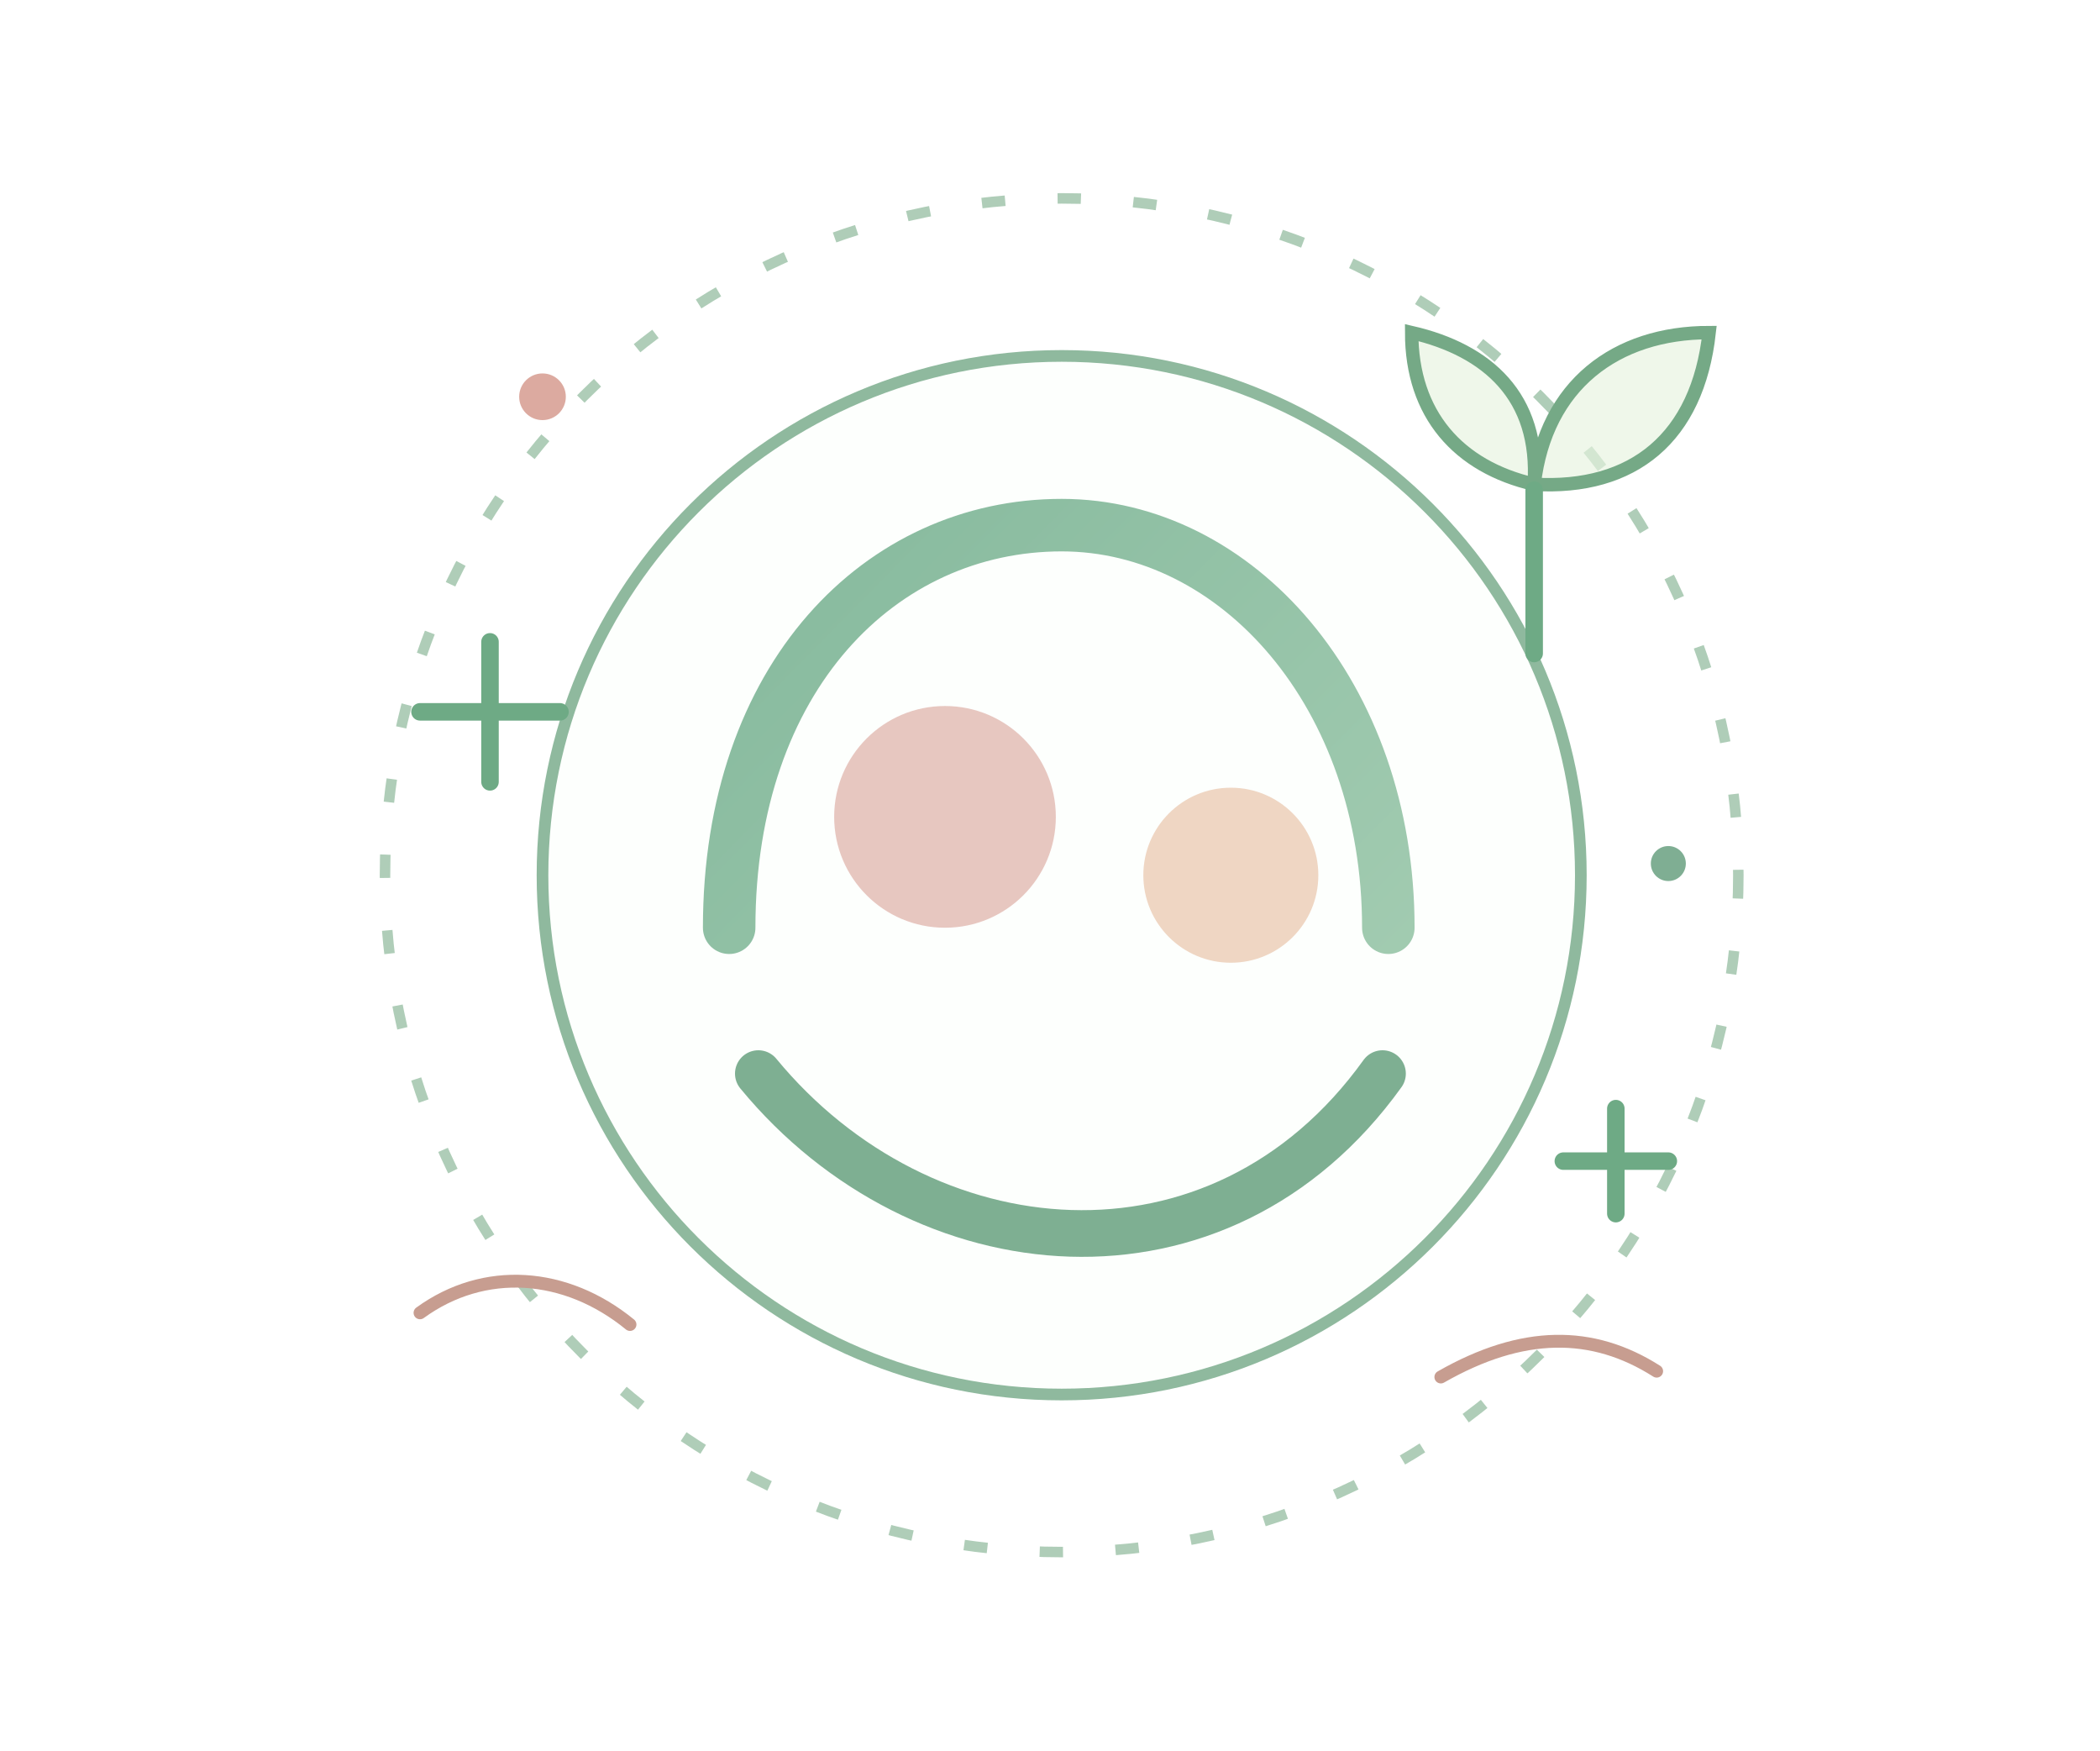
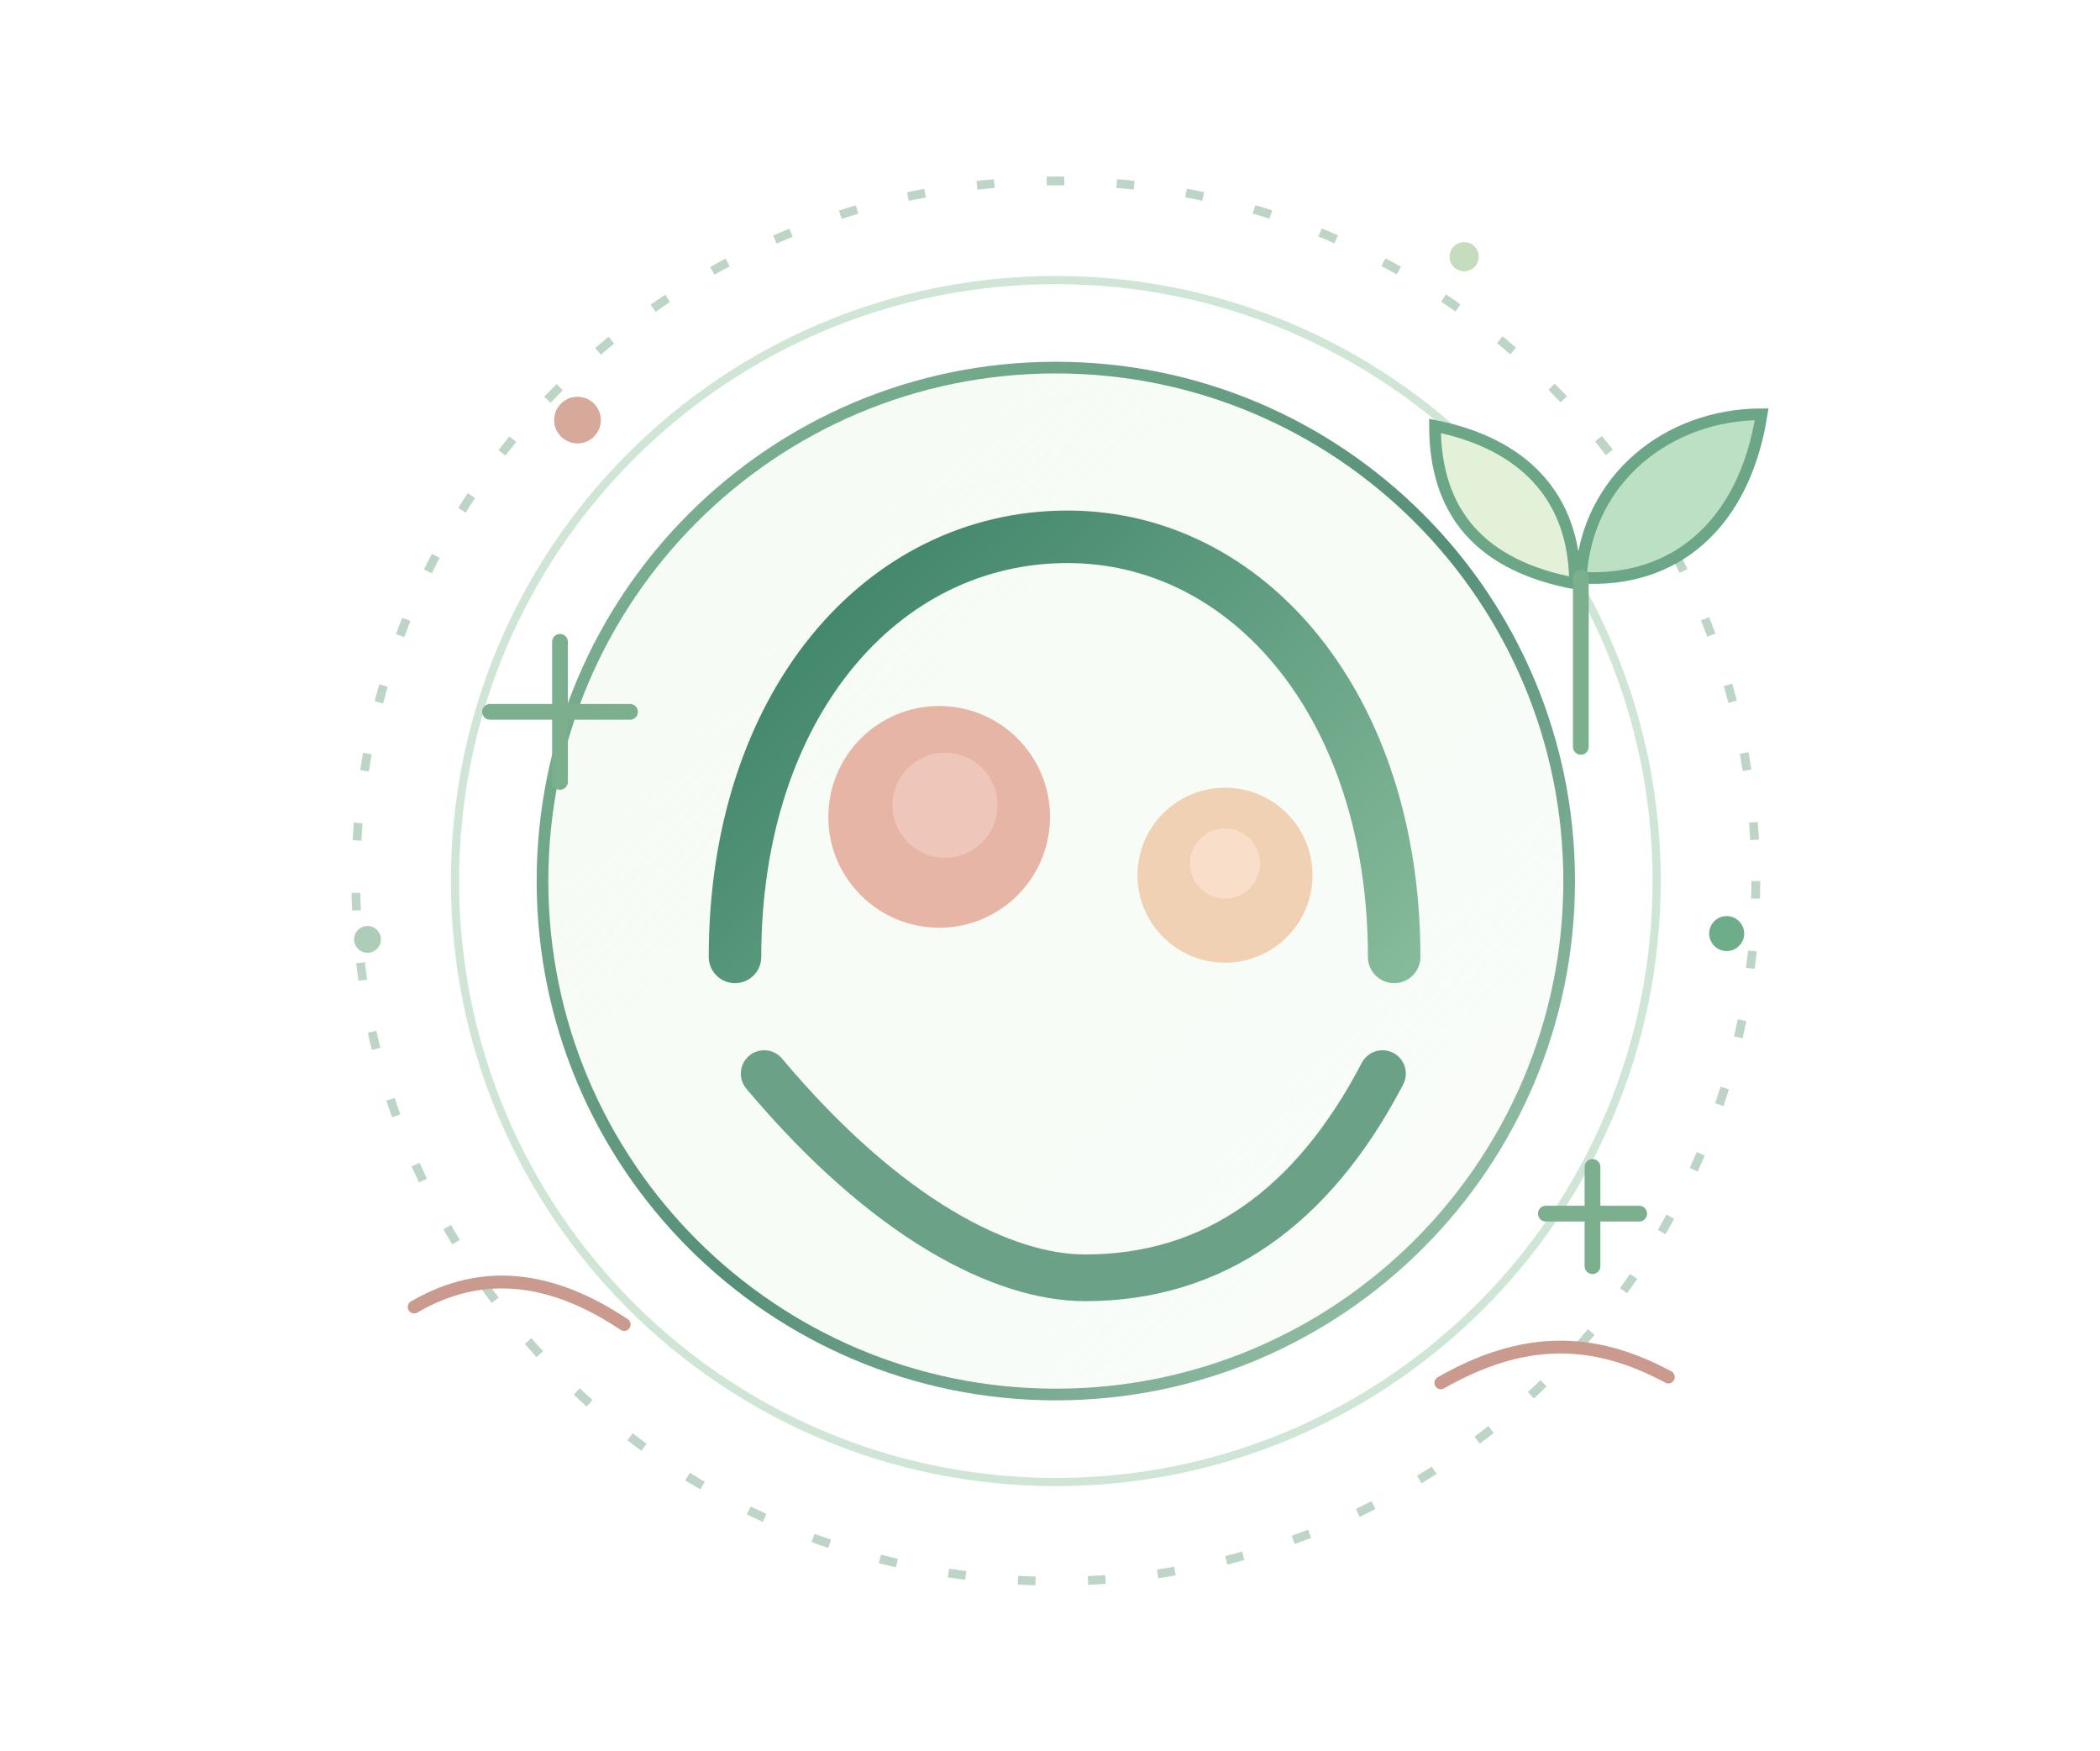
- <svg xmlns="http://www.w3.org/2000/svg" viewBox="0 0 360 300" fill="none" role="img">
+ <svg xmlns="http://www.w3.org/2000/svg" viewBox="0 0 360 300" fill="none" role="img" aria-labelledby="mm-care-title mm-care-desc">
  <defs>
-     <linearGradient id="care" x1="24" y1="20" x2="286" y2="278" gradientUnits="userSpaceOnUse">
-       <stop stop-color="#6CA98B" />
-       <stop offset="1" stop-color="#B9DAC1" />
+     <linearGradient id="mm-care-ring" x1="80" y1="52" x2="282" y2="251" gradientUnits="userSpaceOnUse">
+       <stop stop-color="#8BBF9B" />
+       <stop offset=".53" stop-color="#568F78" />
+       <stop offset="1" stop-color="#B4D8BD" />
+     </linearGradient>
+     <linearGradient id="mm-care-halo" x1="88" y1="84" x2="266" y2="247" gradientUnits="userSpaceOnUse">
+       <stop stop-color="#F3FBF1" stop-opacity=".75" />
+       <stop offset="1" stop-color="#EBF6EB" stop-opacity=".22" />
+     </linearGradient>
+     <linearGradient id="mm-embrace" x1="127" y1="93" x2="249" y2="215" gradientUnits="userSpaceOnUse">
+       <stop stop-color="#387F65" />
+       <stop offset="1" stop-color="#9DCCAA" />
    </linearGradient>
  </defs>
-   <circle cx="182" cy="150" r="116" stroke="#79AC88" stroke-width="1.8" stroke-dasharray="4 9" opacity=".6" />
-   <circle cx="182" cy="150" r="89" fill="#F8FEF6" fill-opacity=".22" stroke="#8FB99E" stroke-width="2" />
-   <path d="M125 159c0-43 26-69 57-69 30 0 56 29 56 69" stroke="url(#care)" stroke-width="9" stroke-linecap="round" />
-   <circle cx="162" cy="140" r="19" fill="#DCAAA0" fill-opacity=".66" />
-   <circle cx="211" cy="150" r="15" fill="#EBCBB4" fill-opacity=".8" />
-   <path d="M130 184c28 34 79 39 107 0" stroke="#7EAF92" stroke-width="8" stroke-linecap="round" />
-   <path d="M263 83c2-17 14-26 30-26-2 18-13 27-30 26Zm0 0c-13-3-21-12-21-26 13 3 22 11 21 26Z" stroke="#75A986" stroke-width="2.3" fill="#E6F3DF" fill-opacity=".65" />
-   <path d="M263 84v28M84 110v24M72 122h24M277 190v18M268 199h18" stroke="#6EAA85" stroke-width="3" stroke-linecap="round" />
-   <path d="M108 227c-11-9-25-10-36-2M247 236c14-8 26-8 37-1" stroke="#C79D90" stroke-width="2.2" stroke-linecap="round" />
-   <circle cx="93" cy="68" r="4" fill="#DCAAA0" />
-   <circle cx="286" cy="148" r="3" fill="#7FAE93" />
+   <circle cx="181" cy="151" r="120" stroke="#7EAE91" stroke-width="1.5" stroke-dasharray="3 9" opacity=".52" />
+   <circle cx="181" cy="151" r="103" stroke="#B5D8C0" stroke-width="1.4" opacity=".65" />
+   <circle cx="181" cy="151" r="88" fill="url(#mm-care-halo)" stroke="url(#mm-care-ring)" stroke-width="2" />
+   <path d="M126 164c0-43 25-72 57-72 31 0 56 29 56 72" stroke="url(#mm-embrace)" stroke-width="9" stroke-linecap="round" />
+   <circle cx="161" cy="140" r="19" fill="#E7B5A6" />
+   <circle cx="162" cy="138" r="9" fill="#F5D4C8" fill-opacity=".58" />
+   <circle cx="210" cy="150" r="15" fill="#F1D1B4" />
+   <circle cx="210" cy="148" r="6" fill="#FFEADB" fill-opacity=".55" />
+   <path d="M131 184c21 25 41 35 55 35 22 0 39-12 51-35" stroke="#6BA186" stroke-width="8" stroke-linecap="round" />
+   <path d="M271 99c1-17 15-28 31-28-3 19-15 29-31 28Z" fill="#BCE0C3" stroke="#6BA687" stroke-width="2" />
+   <path d="M270 100c-16-3-24-12-24-27 15 3 24 12 24 27Z" fill="#E3F1D9" stroke="#6BA687" stroke-width="2" />
+   <path d="M271 99v29M96 110v24M84 122h24M273 200v17M265 208h16" stroke="#7BAF8D" stroke-width="2.7" stroke-linecap="round" />
+   <path d="M107 227c-12-8-24-10-36-3M247 237c14-8 26-8 39-1" stroke="#C99A8D" stroke-width="2.2" stroke-linecap="round" />
+   <circle cx="99" cy="72" r="4" fill="#D6A99A" />
+   <circle cx="296" cy="160" r="3" fill="#6EAD8A" />
+   <circle cx="63" cy="161" r="2.3" fill="#8AB89A" opacity=".7" />
+   <circle cx="251" cy="44" r="2.5" fill="#C5DDBD" />
</svg>
